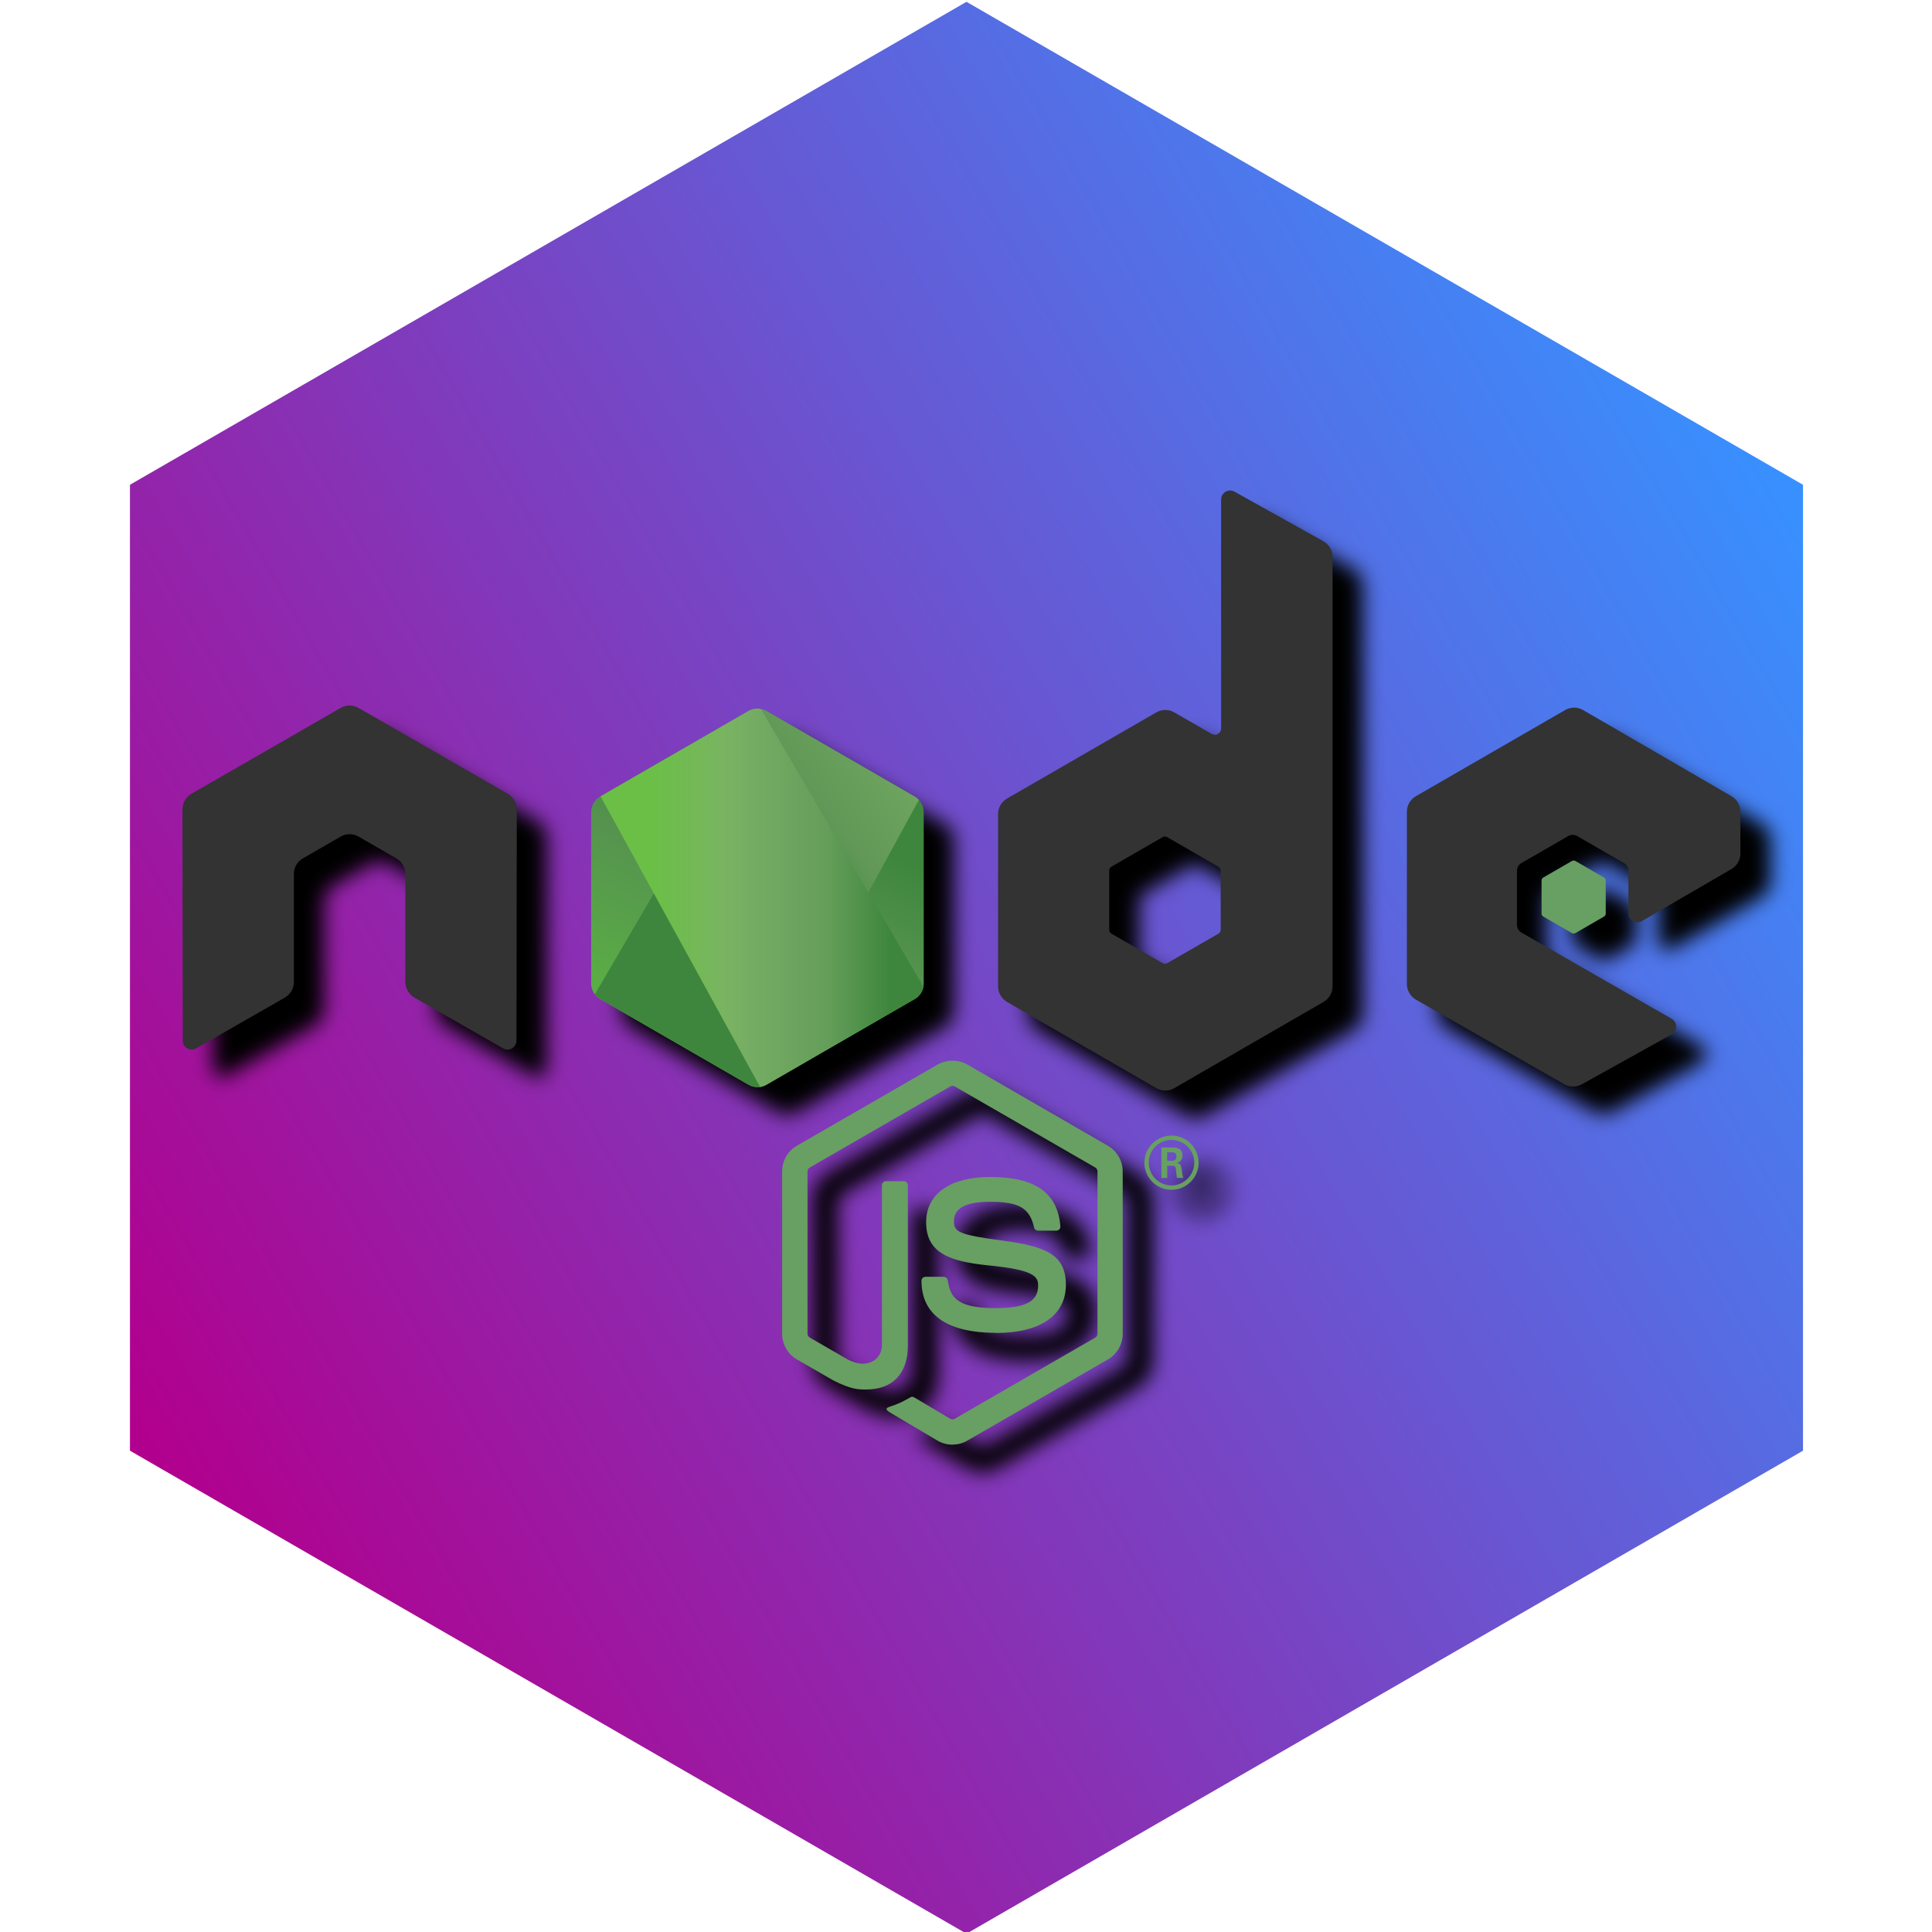
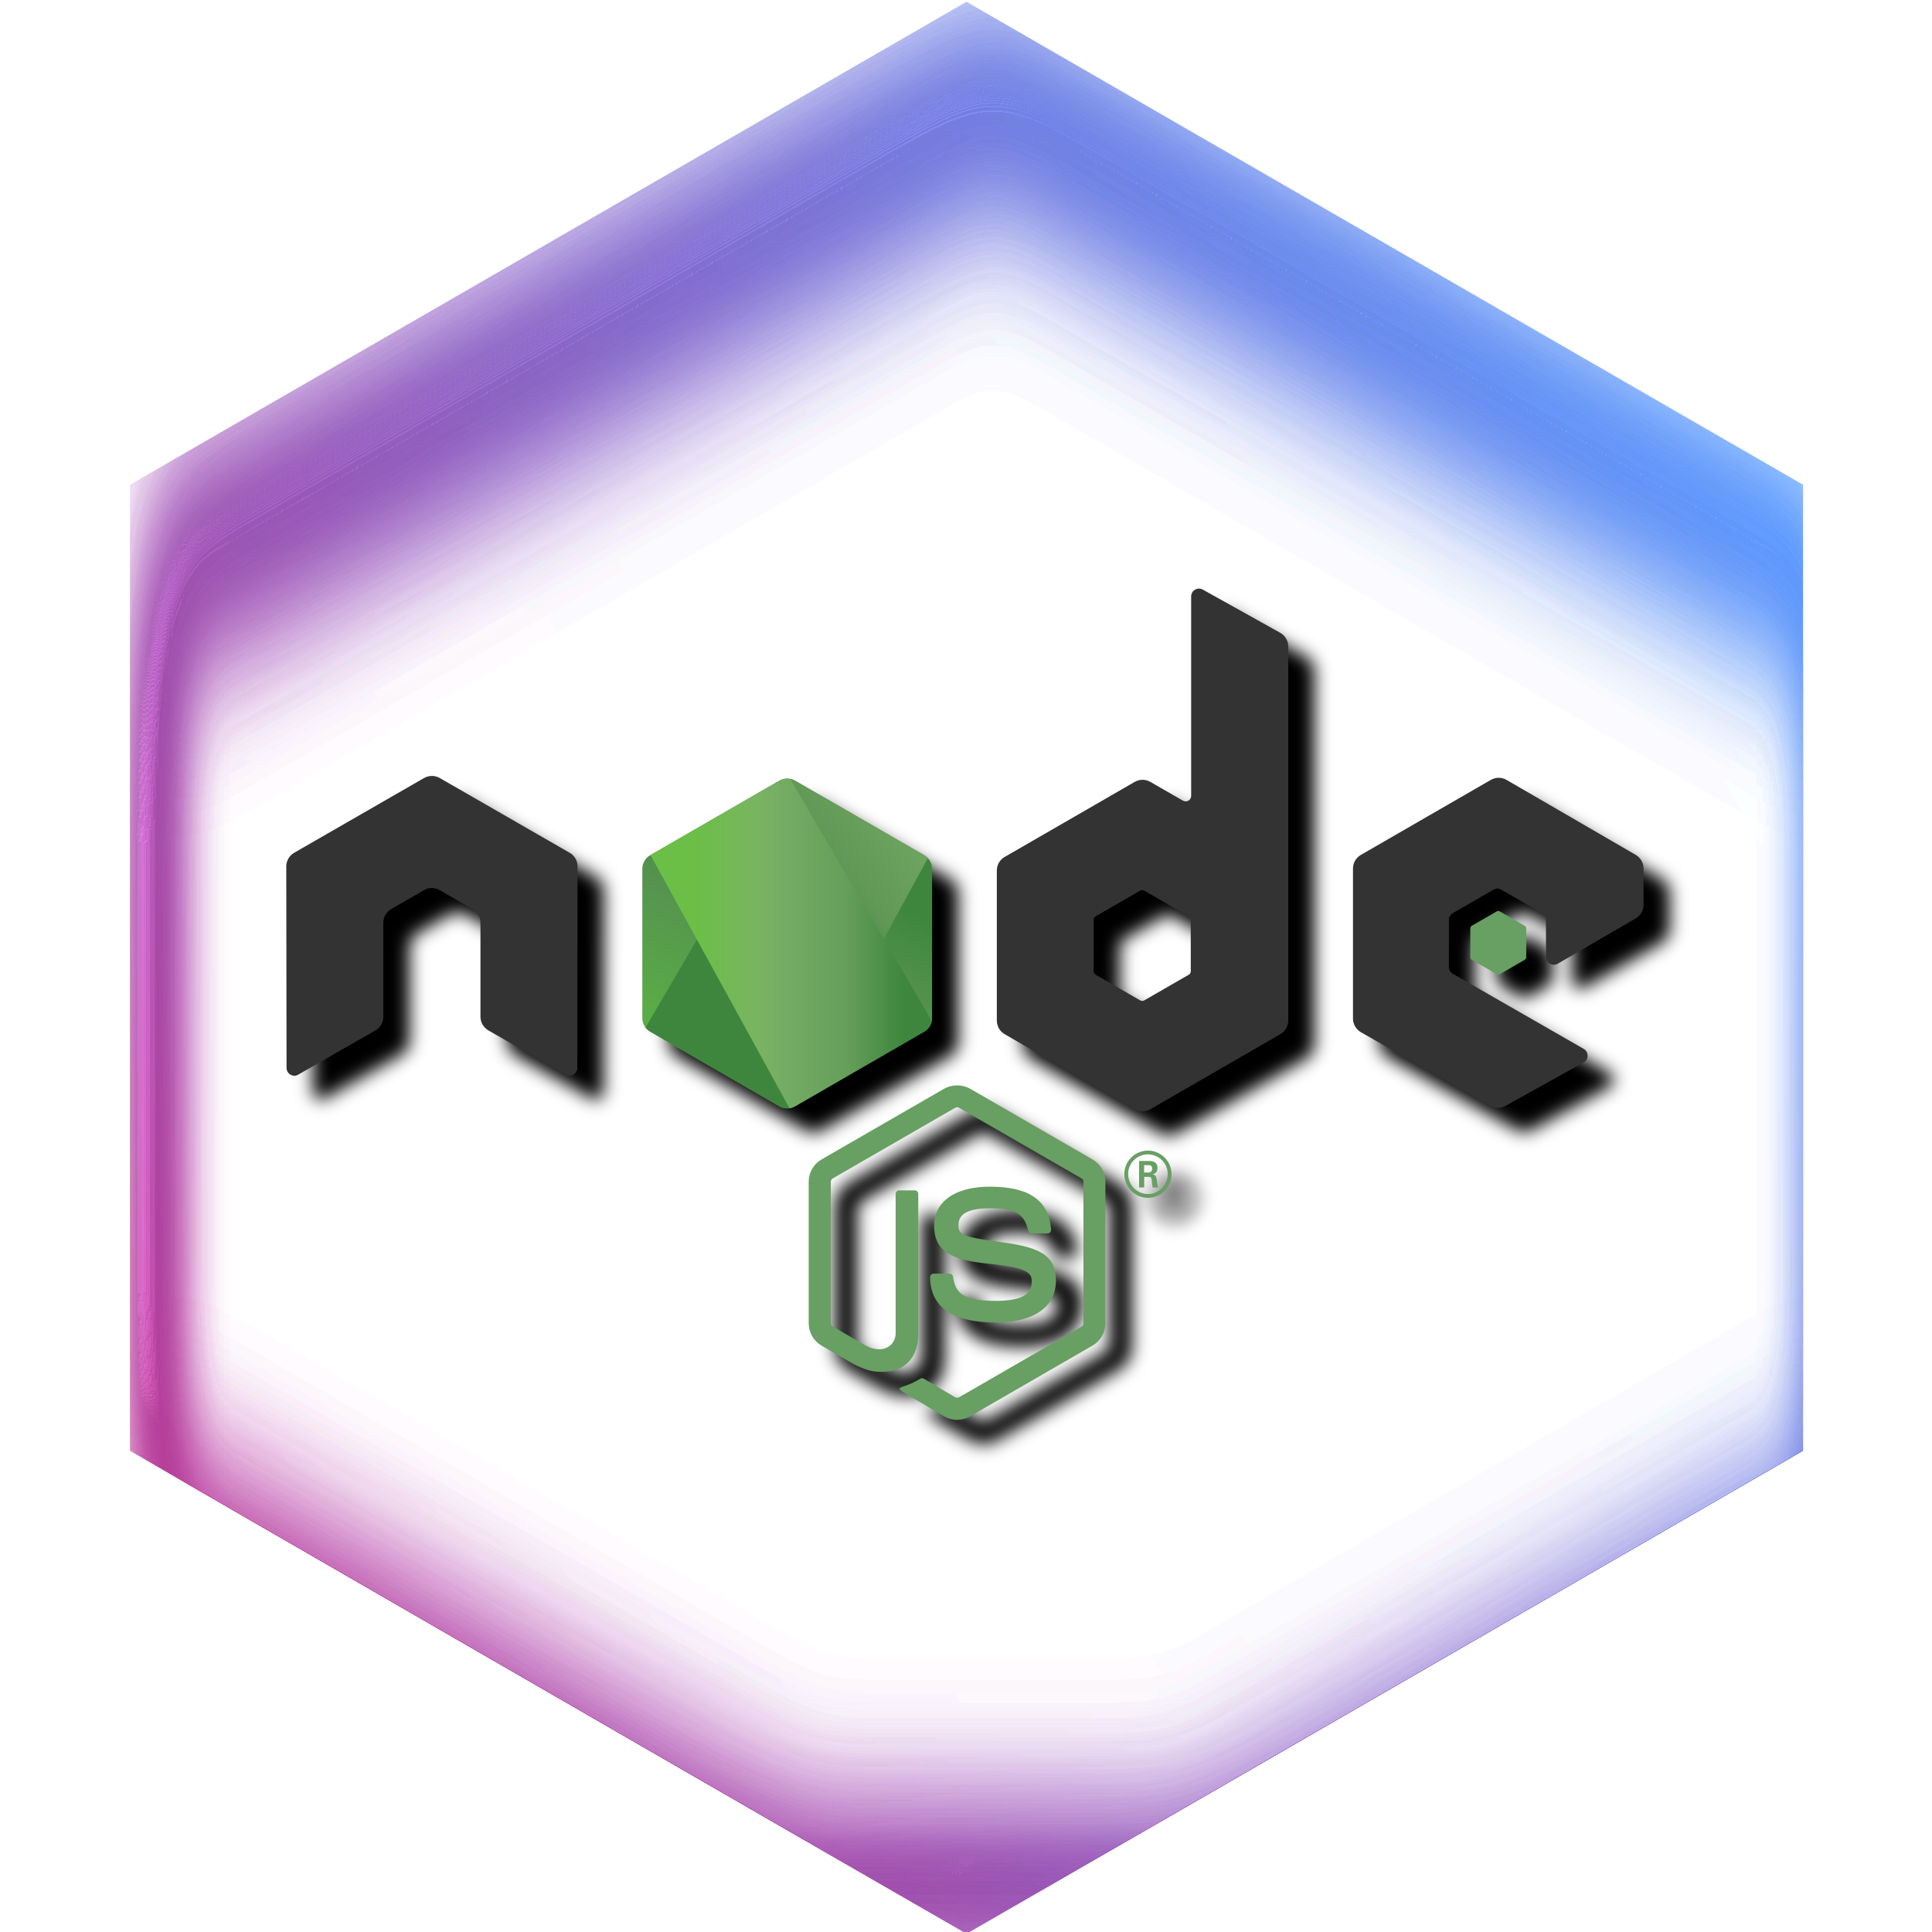
<svg xmlns="http://www.w3.org/2000/svg" xmlns:xlink="http://www.w3.org/1999/xlink" version="1.1" viewBox="0 0 12 12" id="svg299" xml:space="preserve">
  <defs id="defs303">
    <linearGradient id="linearGradient2758">
      <stop style="stop-color:#b1008e;stop-opacity:1;" offset="0" id="stop2754" />
      <stop style="stop-color:#3890ff;stop-opacity:1;" offset="1" id="stop2756" />
    </linearGradient>
    <linearGradient id="linearGradient2752">
      <stop style="stop-color:#ae008b;stop-opacity:1;" offset="0" id="stop2748" />
      <stop style="stop-color:#0090b4;stop-opacity:1;" offset="1" id="stop2750" />
    </linearGradient>
    <linearGradient xlink:href="#linearGradient2752" id="linearGradient1377" x1="47.92" y1="170.792" x2="137.911" y2="13.436" gradientUnits="userSpaceOnUse" />
    <linearGradient xlink:href="#linearGradient2758" id="linearGradient2760" x1="47.753" y1="171.364" x2="138.352" y2="13.573" gradientUnits="userSpaceOnUse" />
    <filter style="color-interpolation-filters:sRGB;" id="filter10556" x="0" y="0" width="1" height="1">
      <feColorMatrix values="1.244 0 0 0.066 -0.122 0 1.244 0 0.066 -0.122 0 0 1.244 0.066 -0.122 0 0 0 1 0" id="feColorMatrix10554" result="fbSourceGraphic" />
      <feColorMatrix result="fbSourceGraphicAlpha" in="fbSourceGraphic" values="0 0 0 -1 0 0 0 0 -1 0 0 0 0 -1 0 0 0 0 1 0" id="feColorMatrix10558" />
      <feColorMatrix id="feColorMatrix10560" values="1.244 0 0 0.066 -0.122 0 1.244 0 0.066 -0.122 0 0 1.244 0.066 -0.122 0 0 0 1 0" in="fbSourceGraphic" />
    </filter>
    <clipPath id="a">
      <path d="M239.03 226.605l-42.13 24.317c-1.578.91-2.546 2.59-2.546 4.406v48.668c0 1.817.968 3.496 2.546 4.406l42.133 24.336c1.575.907 3.517.907 5.09 0l42.126-24.336c1.57-.91 2.54-2.59 2.54-4.406v-48.668c0-1.816-.97-3.496-2.55-4.406l-42.12-24.317c-.79-.453-1.67-.68-2.55-.68-.88 0-1.76.227-2.55.68" id="path321" />
    </clipPath>
    <linearGradient id="b" x1="-.348" x2="1.251" gradientTransform="matrix(-38.06491,77.65213,-77.65213,-38.06491,258.7233,244.6294)" gradientUnits="userSpaceOnUse">
      <stop offset=".3" stop-color="#3E863D" id="stop324" />
      <stop offset=".5" stop-color="#55934F" id="stop326" />
      <stop offset=".8" stop-color="#5AAD45" id="stop328" />
    </linearGradient>
    <clipPath id="c">
      <path d="M195.398 307.086c.403.523.907.976 1.5 1.316l36.14 20.875 6.02 3.46c.9.52 1.926.74 2.934.665.336-.027.672-.09 1-.183l44.434-81.36c-.34-.37-.738-.68-1.184-.94l-27.586-15.93-14.582-8.39c-.414-.24-.863-.41-1.32-.53zm0 0" id="path331" />
    </clipPath>
    <linearGradient id="d" x1="-.456" x2=".582" gradientTransform="matrix(106.8057,-78.91673,78.91673,106.8057,235.1882,285.3948)" gradientUnits="userSpaceOnUse">
      <stop offset=".57" stop-color="#3E863D" id="stop334" />
      <stop offset=".72" stop-color="#619857" id="stop336" />
      <stop offset="1" stop-color="#76AC64" id="stop338" />
    </linearGradient>
    <clipPath id="e">
      <path d="M241.066 225.953c-.707.07-1.398.29-2.035.652l-42.01 24.247 45.3 82.51c.63-.09 1.25-.3 1.81-.624l42.13-24.336c1.3-.754 2.19-2.03 2.46-3.476l-46.18-78.89c-.34-.067-.68-.102-1.03-.102-.14 0-.28.007-.42.02" id="path341" />
    </clipPath>
    <linearGradient id="f" x1=".043" x2=".984" gradientTransform="matrix(97.417,0,0,97.417,192.862,279.652)" gradientUnits="userSpaceOnUse">
      <stop offset=".16" stop-color="#6BBF47" id="stop344" />
      <stop offset=".38" stop-color="#79B461" id="stop346" />
      <stop offset=".47" stop-color="#75AC64" id="stop348" />
      <stop offset=".7" stop-color="#659E5A" id="stop350" />
      <stop offset=".9" stop-color="#3E863D" id="stop352" />
    </linearGradient>
    <linearGradient xlink:href="#b" id="linearGradient435" gradientUnits="userSpaceOnUse" gradientTransform="matrix(-38.06491,77.65213,-77.65213,-38.06491,258.7233,244.6294)" x1="-.348" x2="1.251" />
    <linearGradient xlink:href="#d" id="linearGradient437" gradientUnits="userSpaceOnUse" gradientTransform="matrix(106.8057,-78.91673,78.91673,106.8057,235.1882,285.3948)" x1="-.456" x2=".582" />
    <linearGradient xlink:href="#f" id="linearGradient439" gradientUnits="userSpaceOnUse" gradientTransform="matrix(97.417,0,0,97.417,192.862,279.652)" x1=".043" x2=".984" />
    <filter style="color-interpolation-filters:sRGB" id="filter996" x="-0.015" y="-0.025" width="1.031" height="1.05">
      <feGaussianBlur stdDeviation="2.831" id="feGaussianBlur998" />
    </filter>
+     <filter height="1.344" width="1.298" y="-0.15" x="-0.13" style="color-interpolation-filters:sRGB;" id="filter6892">
+       <feOffset dx="7" dy="7" in="SourceAlpha" result="result3" id="feOffset6870" />
+       <feGaussianBlur stdDeviation="8" in="result3" result="result1" id="feGaussianBlur6872" />
+       <feComposite operator="in" in2="result1" in="SourceGraphic" result="result2" id="feComposite6874" />
+       <feComposite operator="out" result="fbSourceGraphic" in="result2" in2="result2" id="feComposite6876" />
+       <feColorMatrix result="fbSourceGraphicAlpha" in="fbSourceGraphic" values="0 0 0 -1 0 0 0 0 -1 0 0 0 0 1 0 0 0 0 4 0 " id="feColorMatrix6878" />
+       <feGaussianBlur result="result0" in="fbSourceGraphicAlpha" stdDeviation="2" id="feGaussianBlur6880" />
+       <feSpecularLighting specularExponent="20" specularConstant="1.2" surfaceScale="3" lighting-color="rgb(255,255,255)" result="result1" in="result0" id="feSpecularLighting6884">
+         <feDistantLight azimuth="235" elevation="45" id="feDistantLight6882" />
+       </feSpecularLighting>
+       <feComposite operator="in" result="result2" in="result1" in2="fbSourceGraphicAlpha" id="feComposite6886" />
+       <feComposite in="fbSourceGraphic" operator="arithmetic" k2="2" k3="2" in2="result2" result="result91" id="feComposite6888" />
+       <feBlend mode="multiply" in2="result91" id="feBlend6890" />
+     </filter>
  </defs>
  <text xml:space="preserve" style="opacity:0.488;fill:#000000" x="3.694" y="2.319" id="text550">
    <tspan id="tspan548" x="3.694" y="2.319" style="fill:#000000" />
  </text>
-   <g style="fill:url(#linearGradient1377);fill-opacity:1" id="g1189" transform="matrix(0.05624607,0.03247368,-0.03247368,0.05624607,3.80697,-2.184712)">
+   <g style="fill:url(#linearGradient1377);fill-opacity:1;filter:url(#filter6892)" id="g1189" transform="matrix(0.05624607,0.03247368,-0.03247368,0.05624607,3.80697,-2.184712)">
    <path d="m 0,92.375 46.188,-80 h 92.378 l 46.185,80 -46.185,80 H 46.188 Z" id="path1181" style="fill:url(#linearGradient2760);fill-opacity:1" />
  </g>
-   <g id="g411" transform="matrix(0.02187487,0,0,0.02187487,1.320621,3.218483)" style="mix-blend-mode:normal;fill:#000000;filter:url(#filter996)">
-     <path fill="#689f63" d="m 218.647,270.93 c -1.46,0 -2.91,-0.383 -4.19,-1.12 l -13.337,-7.896 c -1.992,-1.114 -1.02,-1.508 -0.363,-1.735 2.656,-0.93 3.195,-1.14 6.03,-2.75 0.298,-0.17 0.688,-0.11 0.993,0.07 l 10.246,6.08 c 0.37,0.2 0.895,0.2 1.238,0 l 39.95,-23.06 c 0.37,-0.21 0.61,-0.64 0.61,-1.08 v -46.1 c 0,-0.46 -0.24,-0.87 -0.618,-1.1 l -39.934,-23.04 c -0.37,-0.22 -0.86,-0.22 -1.23,0 l -39.926,23.04 c -0.387,0.22 -0.633,0.65 -0.633,1.09 v 46.1 c 0,0.44 0.24,0.86 0.62,1.07 l 10.94,6.32 c 5.94,2.97 9.57,-0.53 9.57,-4.05 v -45.5 c 0,-0.65 0.51,-1.15 1.16,-1.15 h 5.06 c 0.63,0 1.15,0.5 1.15,1.15 v 45.52 c 0,7.92 -4.32,12.47 -11.83,12.47 -2.31,0 -4.13,0 -9.21,-2.5 l -10.48,-6.04 c -2.59,-1.5 -4.19,-4.3 -4.19,-7.29 v -46.1 c 0,-3 1.6,-5.8 4.19,-7.28 l 39.99,-23.07 c 2.53,-1.43 5.89,-1.43 8.4,0 l 39.94,23.08 c 2.58,1.49 4.19,4.28 4.19,7.28 v 46.1 c 0,2.99 -1.61,5.78 -4.19,7.28 l -39.94,23.07 c -1.28,0.74 -2.73,1.12 -4.21,1.12" id="path357" style="fill:#000000" />
-     <path fill="#689f63" d="m 230.987,239.164 c -17.48,0 -21.145,-8.024 -21.145,-14.754 0,-0.64 0.516,-1.15 1.157,-1.15 h 5.16 c 0.57,0 1.05,0.415 1.14,0.978 0.78,5.258 3.1,7.91 13.67,7.91 8.42,0 12,-1.902 12,-6.367 0,-2.57 -1.02,-4.48 -14.1,-5.76 -10.94,-1.08 -17.7,-3.49 -17.7,-12.24 0,-8.06 6.8,-12.86 18.19,-12.86 12.79,0 19.13,4.44 19.93,13.98 0.03,0.33 -0.09,0.65 -0.31,0.89 -0.22,0.23 -0.53,0.37 -0.85,0.37 h -5.19 c -0.54,0 -1.01,-0.38 -1.12,-0.9 -1.25,-5.53 -4.27,-7.3 -12.48,-7.3 -9.19,0 -10.26,3.2 -10.26,5.6 0,2.91 1.26,3.76 13.66,5.4 12.28,1.63 18.11,3.93 18.11,12.56 0,8.7 -7.26,13.69 -19.92,13.69 m 48.66,-48.89 h 1.34 c 1.1,0 1.31,-0.77 1.31,-1.22 0,-1.18 -0.81,-1.18 -1.26,-1.18 h -1.38 z m -1.63,-3.78 h 2.97 c 1.02,0 3.02,0 3.02,2.28 0,1.59 -1.02,1.92 -1.63,2.12 1.19,0.08 1.27,0.86 1.43,1.96 0.08,0.69 0.21,1.88 0.45,2.28 h -1.83 c -0.05,-0.4 -0.33,-2.6 -0.33,-2.72 -0.12,-0.49 -0.29,-0.73 -0.9,-0.73 h -1.51 v 3.46 h -1.67 z m -3.57,4.3 c 0,3.58 2.89,6.48 6.44,6.48 3.58,0 6.47,-2.96 6.47,-6.48 0,-3.59 -2.93,-6.44 -6.48,-6.44 -3.5,0 -6.44,2.81 -6.44,6.43 m 14.16,0.03 c 0,4.24 -3.47,7.7 -7.7,7.7 -4.2,0 -7.7,-3.42 -7.7,-7.7 0,-4.36 3.58,-7.7 7.7,-7.7 4.15,0 7.69,3.35 7.69,7.7" id="path359" style="fill:#000000" />
-     <path fill="#333333" fill-rule="evenodd" d="m 94.936,90.55 c 0,-1.84 -0.97,-3.53 -2.558,-4.445 L 50.022,61.735 c -0.715,-0.42 -1.516,-0.64 -2.328,-0.67 h -0.438 c -0.812,0.03 -1.613,0.25 -2.34,0.67 L 2.562,86.105 C 0.984,87.025 0,88.715 0,90.555 l 0.093,65.64 c 0,0.91 0.47,1.76 1.27,2.21 0.78,0.48 1.76,0.48 2.54,0 l 25.18,-14.42 c 1.59,-0.946 2.56,-2.618 2.56,-4.44 V 108.88 c 0,-1.83 0.97,-3.52 2.555,-4.43 l 10.72,-6.174 c 0.796,-0.46 1.67,-0.688 2.56,-0.688 0.876,0 1.77,0.226 2.544,0.687 l 10.715,6.172 c 1.586,0.91 2.56,2.6 2.56,4.43 v 30.663 c 0,1.82 0.983,3.5 2.565,4.44 l 25.164,14.41 c 0.79,0.47 1.773,0.47 2.56,0 0.776,-0.45 1.268,-1.3 1.268,-2.21 z m 199.868,34.176 c 0,0.457 -0.243,0.88 -0.64,1.106 l -14.548,8.386 c -0.395,0.227 -0.883,0.227 -1.277,0 l -14.55,-8.386 c -0.4,-0.227 -0.64,-0.65 -0.64,-1.106 V 107.93 c 0,-0.458 0.24,-0.88 0.63,-1.11 l 14.54,-8.4 c 0.4,-0.23 0.89,-0.23 1.29,0 l 14.55,8.4 c 0.4,0.23 0.64,0.652 0.64,1.11 z m 3.93,-124.402 c -0.794,-0.442 -1.76,-0.43 -2.544,0.027 -0.78,0.46 -1.262,1.3 -1.262,2.21 v 65 c 0,0.64 -0.34,1.23 -0.894,1.55 -0.55,0.32 -1.235,0.32 -1.79,0 L 281.634,63 c -1.58,-0.914 -3.526,-0.914 -5.112,0 l -42.37,24.453 c -1.583,0.91 -2.56,2.6 -2.56,4.42 v 48.92 c 0,1.83 0.977,3.51 2.56,4.43 l 42.37,24.47 c 1.582,0.91 3.53,0.91 5.117,0 l 42.37,-24.48 c 1.58,-0.92 2.56,-2.6 2.56,-4.43 V 18.863 c 0,-1.856 -1.01,-3.563 -2.63,-4.47 z m 141.093,107.164 c 1.574,-0.914 2.543,-2.602 2.543,-4.422 V 91.21 c 0,-1.824 -0.97,-3.507 -2.547,-4.425 l -42.1,-24.44 c -1.59,-0.92 -3.54,-0.92 -5.13,0 l -42.36,24.45 c -1.59,0.92 -2.56,2.6 -2.56,4.43 v 48.9 c 0,1.84 0.99,3.54 2.58,4.45 l 42.09,23.99 c 1.55,0.89 3.45,0.9 5.02,0.03 l 25.46,-14.15 c 0.8,-0.45 1.31,-1.3 1.31,-2.22 0,-0.92 -0.49,-1.78 -1.29,-2.23 l -42.62,-24.46 c -0.8,-0.45 -1.29,-1.3 -1.29,-2.21 v -15.34 c 0,-0.916 0.48,-1.76 1.28,-2.216 l 13.26,-7.65 c 0.79,-0.46 1.76,-0.46 2.55,0 l 13.27,7.65 c 0.79,0.45 1.28,1.3 1.28,2.21 v 12.06 c 0,0.91 0.49,1.76 1.28,2.22 0.79,0.45 1.77,0.45 2.56,-0.01 z m 0,0" id="path361" style="fill:#000000" />
-     <path fill="#689f63" fill-rule="evenodd" d="m 394.538,105.2 c 0.3,-0.177 0.676,-0.177 0.98,0 l 8.13,4.69 c 0.304,0.176 0.49,0.5 0.49,0.85 v 9.39 c 0,0.35 -0.186,0.674 -0.49,0.85 l -8.13,4.69 c -0.304,0.177 -0.68,0.177 -0.98,0 l -8.125,-4.69 c -0.31,-0.176 -0.5,-0.5 -0.5,-0.85 v -9.39 c 0,-0.35 0.18,-0.674 0.49,-0.85 z m 0,0" id="path363" style="fill:#000000" />
-     <g clip-path="url(#a)" transform="translate(-78.306,-164.016)" id="g367" style="fill:#000000">
-       <path fill="url(#b)" d="m 331.363,246.793 -118.715,-58.19 -60.87,124.174 118.712,58.193 z m 0,0" id="path365" style="fill:#000000" />
+   <g id="g40566" transform="matrix(0.8711894,0,0,0.8711894,0.7908429,1.001811)">
+     <g id="g411" transform="matrix(0.02187487,0,0,0.02187487,1.320621,3.218483)" style="mix-blend-mode:normal;fill:#000000;filter:url(#filter996)">
+       <path fill="#689f63" d="m 218.647,270.93 c -1.46,0 -2.91,-0.383 -4.19,-1.12 l -13.337,-7.896 c -1.992,-1.114 -1.02,-1.508 -0.363,-1.735 2.656,-0.93 3.195,-1.14 6.03,-2.75 0.298,-0.17 0.688,-0.11 0.993,0.07 l 10.246,6.08 c 0.37,0.2 0.895,0.2 1.238,0 l 39.95,-23.06 c 0.37,-0.21 0.61,-0.64 0.61,-1.08 v -46.1 c 0,-0.46 -0.24,-0.87 -0.618,-1.1 l -39.934,-23.04 c -0.37,-0.22 -0.86,-0.22 -1.23,0 l -39.926,23.04 c -0.387,0.22 -0.633,0.65 -0.633,1.09 v 46.1 c 0,0.44 0.24,0.86 0.62,1.07 l 10.94,6.32 c 5.94,2.97 9.57,-0.53 9.57,-4.05 v -45.5 c 0,-0.65 0.51,-1.15 1.16,-1.15 h 5.06 c 0.63,0 1.15,0.5 1.15,1.15 v 45.52 c 0,7.92 -4.32,12.47 -11.83,12.47 -2.31,0 -4.13,0 -9.21,-2.5 l -10.48,-6.04 c -2.59,-1.5 -4.19,-4.3 -4.19,-7.29 v -46.1 c 0,-3 1.6,-5.8 4.19,-7.28 l 39.99,-23.07 c 2.53,-1.43 5.89,-1.43 8.4,0 l 39.94,23.08 c 2.58,1.49 4.19,4.28 4.19,7.28 v 46.1 c 0,2.99 -1.61,5.78 -4.19,7.28 l -39.94,23.07 c -1.28,0.74 -2.73,1.12 -4.21,1.12" id="path357" style="fill:#000000" />
+       <path fill="#689f63" d="m 230.987,239.164 c -17.48,0 -21.145,-8.024 -21.145,-14.754 0,-0.64 0.516,-1.15 1.157,-1.15 h 5.16 c 0.57,0 1.05,0.415 1.14,0.978 0.78,5.258 3.1,7.91 13.67,7.91 8.42,0 12,-1.902 12,-6.367 0,-2.57 -1.02,-4.48 -14.1,-5.76 -10.94,-1.08 -17.7,-3.49 -17.7,-12.24 0,-8.06 6.8,-12.86 18.19,-12.86 12.79,0 19.13,4.44 19.93,13.98 0.03,0.33 -0.09,0.65 -0.31,0.89 -0.22,0.23 -0.53,0.37 -0.85,0.37 h -5.19 c -0.54,0 -1.01,-0.38 -1.12,-0.9 -1.25,-5.53 -4.27,-7.3 -12.48,-7.3 -9.19,0 -10.26,3.2 -10.26,5.6 0,2.91 1.26,3.76 13.66,5.4 12.28,1.63 18.11,3.93 18.11,12.56 0,8.7 -7.26,13.69 -19.92,13.69 m 48.66,-48.89 h 1.34 c 1.1,0 1.31,-0.77 1.31,-1.22 0,-1.18 -0.81,-1.18 -1.26,-1.18 h -1.38 z m -1.63,-3.78 h 2.97 c 1.02,0 3.02,0 3.02,2.28 0,1.59 -1.02,1.92 -1.63,2.12 1.19,0.08 1.27,0.86 1.43,1.96 0.08,0.69 0.21,1.88 0.45,2.28 h -1.83 c -0.05,-0.4 -0.33,-2.6 -0.33,-2.72 -0.12,-0.49 -0.29,-0.73 -0.9,-0.73 h -1.51 v 3.46 h -1.67 z m -3.57,4.3 c 0,3.58 2.89,6.48 6.44,6.48 3.58,0 6.47,-2.96 6.47,-6.48 0,-3.59 -2.93,-6.44 -6.48,-6.44 -3.5,0 -6.44,2.81 -6.44,6.43 m 14.16,0.03 c 0,4.24 -3.47,7.7 -7.7,7.7 -4.2,0 -7.7,-3.42 -7.7,-7.7 0,-4.36 3.58,-7.7 7.7,-7.7 4.15,0 7.69,3.35 7.69,7.7" id="path359" style="fill:#000000" />
+       <path fill="#333333" fill-rule="evenodd" d="m 94.936,90.55 c 0,-1.84 -0.97,-3.53 -2.558,-4.445 L 50.022,61.735 c -0.715,-0.42 -1.516,-0.64 -2.328,-0.67 h -0.438 c -0.812,0.03 -1.613,0.25 -2.34,0.67 L 2.562,86.105 C 0.984,87.025 0,88.715 0,90.555 l 0.093,65.64 c 0,0.91 0.47,1.76 1.27,2.21 0.78,0.48 1.76,0.48 2.54,0 l 25.18,-14.42 c 1.59,-0.946 2.56,-2.618 2.56,-4.44 V 108.88 c 0,-1.83 0.97,-3.52 2.555,-4.43 l 10.72,-6.174 c 0.796,-0.46 1.67,-0.688 2.56,-0.688 0.876,0 1.77,0.226 2.544,0.687 l 10.715,6.172 c 1.586,0.91 2.56,2.6 2.56,4.43 v 30.663 c 0,1.82 0.983,3.5 2.565,4.44 l 25.164,14.41 c 0.79,0.47 1.773,0.47 2.56,0 0.776,-0.45 1.268,-1.3 1.268,-2.21 z m 199.868,34.176 c 0,0.457 -0.243,0.88 -0.64,1.106 l -14.548,8.386 c -0.395,0.227 -0.883,0.227 -1.277,0 l -14.55,-8.386 c -0.4,-0.227 -0.64,-0.65 -0.64,-1.106 V 107.93 c 0,-0.458 0.24,-0.88 0.63,-1.11 l 14.54,-8.4 c 0.4,-0.23 0.89,-0.23 1.29,0 l 14.55,8.4 c 0.4,0.23 0.64,0.652 0.64,1.11 z m 3.93,-124.402 c -0.794,-0.442 -1.76,-0.43 -2.544,0.027 -0.78,0.46 -1.262,1.3 -1.262,2.21 v 65 c 0,0.64 -0.34,1.23 -0.894,1.55 -0.55,0.32 -1.235,0.32 -1.79,0 L 281.634,63 c -1.58,-0.914 -3.526,-0.914 -5.112,0 l -42.37,24.453 c -1.583,0.91 -2.56,2.6 -2.56,4.42 v 48.92 c 0,1.83 0.977,3.51 2.56,4.43 l 42.37,24.47 c 1.582,0.91 3.53,0.91 5.117,0 l 42.37,-24.48 c 1.58,-0.92 2.56,-2.6 2.56,-4.43 V 18.863 c 0,-1.856 -1.01,-3.563 -2.63,-4.47 z m 141.093,107.164 c 1.574,-0.914 2.543,-2.602 2.543,-4.422 V 91.21 c 0,-1.824 -0.97,-3.507 -2.547,-4.425 l -42.1,-24.44 c -1.59,-0.92 -3.54,-0.92 -5.13,0 l -42.36,24.45 c -1.59,0.92 -2.56,2.6 -2.56,4.43 v 48.9 c 0,1.84 0.99,3.54 2.58,4.45 l 42.09,23.99 c 1.55,0.89 3.45,0.9 5.02,0.03 l 25.46,-14.15 c 0.8,-0.45 1.31,-1.3 1.31,-2.22 0,-0.92 -0.49,-1.78 -1.29,-2.23 l -42.62,-24.46 c -0.8,-0.45 -1.29,-1.3 -1.29,-2.21 v -15.34 c 0,-0.916 0.48,-1.76 1.28,-2.216 l 13.26,-7.65 c 0.79,-0.46 1.76,-0.46 2.55,0 l 13.27,7.65 c 0.79,0.45 1.28,1.3 1.28,2.21 v 12.06 c 0,0.91 0.49,1.76 1.28,2.22 0.79,0.45 1.77,0.45 2.56,-0.01 z m 0,0" id="path361" style="fill:#000000" />
+       <path fill="#689f63" fill-rule="evenodd" d="m 394.538,105.2 c 0.3,-0.177 0.676,-0.177 0.98,0 l 8.13,4.69 c 0.304,0.176 0.49,0.5 0.49,0.85 v 9.39 c 0,0.35 -0.186,0.674 -0.49,0.85 l -8.13,4.69 c -0.304,0.177 -0.68,0.177 -0.98,0 l -8.125,-4.69 c -0.31,-0.176 -0.5,-0.5 -0.5,-0.85 v -9.39 c 0,-0.35 0.18,-0.674 0.49,-0.85 z m 0,0" id="path363" style="fill:#000000" />
+       <g clip-path="url(#a)" transform="translate(-78.306,-164.016)" id="g367" style="fill:#000000">
+         <path fill="url(#b)" d="m 331.363,246.793 -118.715,-58.19 -60.87,124.174 118.712,58.193 z m 0,0" id="path365" style="fill:#000000" />
+       </g>
+       <g clip-path="url(#c)" transform="translate(-78.306,-164.016)" id="g371" style="fill:#000000">
+         <path fill="url(#d)" d="m 144.07,264.004 83.825,113.453 110.86,-81.906 -83.83,-113.45 z m 0,0" id="path369" style="fill:#000000" />
+       </g>
+       <g clip-path="url(#e)" transform="translate(-78.306,-164.016)" id="g375" style="fill:#000000">
+         <path fill="url(#f)" d="m 197.02,225.934 v 107.43 h 91.683 v -107.43 z m 0,0" id="path373" style="fill:#000000" />
+       </g>
    </g>
-     <g clip-path="url(#c)" transform="translate(-78.306,-164.016)" id="g371" style="fill:#000000">
-       <path fill="url(#d)" d="m 144.07,264.004 83.825,113.453 110.86,-81.906 -83.83,-113.45 z m 0,0" id="path369" style="fill:#000000" />
-     </g>
-     <g clip-path="url(#e)" transform="translate(-78.306,-164.016)" id="g375" style="fill:#000000">
-       <path fill="url(#f)" d="m 197.02,225.934 v 107.43 h 91.683 v -107.43 z m 0,0" id="path373" style="fill:#000000" />
-     </g>
-   </g>
-   <g id="g433" transform="matrix(0.02187487,0,0,0.02187487,1.133121,3.046608)">
-     <path fill="#689f63" d="m 218.647,270.93 c -1.46,0 -2.91,-0.383 -4.19,-1.12 l -13.337,-7.896 c -1.992,-1.114 -1.02,-1.508 -0.363,-1.735 2.656,-0.93 3.195,-1.14 6.03,-2.75 0.298,-0.17 0.688,-0.11 0.993,0.07 l 10.246,6.08 c 0.37,0.2 0.895,0.2 1.238,0 l 39.95,-23.06 c 0.37,-0.21 0.61,-0.64 0.61,-1.08 v -46.1 c 0,-0.46 -0.24,-0.87 -0.618,-1.1 l -39.934,-23.04 c -0.37,-0.22 -0.86,-0.22 -1.23,0 l -39.926,23.04 c -0.387,0.22 -0.633,0.65 -0.633,1.09 v 46.1 c 0,0.44 0.24,0.86 0.62,1.07 l 10.94,6.32 c 5.94,2.97 9.57,-0.53 9.57,-4.05 v -45.5 c 0,-0.65 0.51,-1.15 1.16,-1.15 h 5.06 c 0.63,0 1.15,0.5 1.15,1.15 v 45.52 c 0,7.92 -4.32,12.47 -11.83,12.47 -2.31,0 -4.13,0 -9.21,-2.5 l -10.48,-6.04 c -2.59,-1.5 -4.19,-4.3 -4.19,-7.29 v -46.1 c 0,-3 1.6,-5.8 4.19,-7.28 l 39.99,-23.07 c 2.53,-1.43 5.89,-1.43 8.4,0 l 39.94,23.08 c 2.58,1.49 4.19,4.28 4.19,7.28 v 46.1 c 0,2.99 -1.61,5.78 -4.19,7.28 l -39.94,23.07 c -1.28,0.74 -2.73,1.12 -4.21,1.12" id="path413" />
-     <path fill="#689f63" d="m 230.987,239.164 c -17.48,0 -21.145,-8.024 -21.145,-14.754 0,-0.64 0.516,-1.15 1.157,-1.15 h 5.16 c 0.57,0 1.05,0.415 1.14,0.978 0.78,5.258 3.1,7.91 13.67,7.91 8.42,0 12,-1.902 12,-6.367 0,-2.57 -1.02,-4.48 -14.1,-5.76 -10.94,-1.08 -17.7,-3.49 -17.7,-12.24 0,-8.06 6.8,-12.86 18.19,-12.86 12.79,0 19.13,4.44 19.93,13.98 0.03,0.33 -0.09,0.65 -0.31,0.89 -0.22,0.23 -0.53,0.37 -0.85,0.37 h -5.19 c -0.54,0 -1.01,-0.38 -1.12,-0.9 -1.25,-5.53 -4.27,-7.3 -12.48,-7.3 -9.19,0 -10.26,3.2 -10.26,5.6 0,2.91 1.26,3.76 13.66,5.4 12.28,1.63 18.11,3.93 18.11,12.56 0,8.7 -7.26,13.69 -19.92,13.69 m 48.66,-48.89 h 1.34 c 1.1,0 1.31,-0.77 1.31,-1.22 0,-1.18 -0.81,-1.18 -1.26,-1.18 h -1.38 z m -1.63,-3.78 h 2.97 c 1.02,0 3.02,0 3.02,2.28 0,1.59 -1.02,1.92 -1.63,2.12 1.19,0.08 1.27,0.86 1.43,1.96 0.08,0.69 0.21,1.88 0.45,2.28 h -1.83 c -0.05,-0.4 -0.33,-2.6 -0.33,-2.72 -0.12,-0.49 -0.29,-0.73 -0.9,-0.73 h -1.51 v 3.46 h -1.67 z m -3.57,4.3 c 0,3.58 2.89,6.48 6.44,6.48 3.58,0 6.47,-2.96 6.47,-6.48 0,-3.59 -2.93,-6.44 -6.48,-6.44 -3.5,0 -6.44,2.81 -6.44,6.43 m 14.16,0.03 c 0,4.24 -3.47,7.7 -7.7,7.7 -4.2,0 -7.7,-3.42 -7.7,-7.7 0,-4.36 3.58,-7.7 7.7,-7.7 4.15,0 7.69,3.35 7.69,7.7" id="path415" />
-     <path fill="#333333" fill-rule="evenodd" d="m 94.936,90.55 c 0,-1.84 -0.97,-3.53 -2.558,-4.445 L 50.022,61.735 c -0.715,-0.42 -1.516,-0.64 -2.328,-0.67 h -0.438 c -0.812,0.03 -1.613,0.25 -2.34,0.67 L 2.562,86.105 C 0.984,87.025 0,88.715 0,90.555 l 0.093,65.64 c 0,0.91 0.47,1.76 1.27,2.21 0.78,0.48 1.76,0.48 2.54,0 l 25.18,-14.42 c 1.59,-0.946 2.56,-2.618 2.56,-4.44 V 108.88 c 0,-1.83 0.97,-3.52 2.555,-4.43 l 10.72,-6.174 c 0.796,-0.46 1.67,-0.688 2.56,-0.688 0.876,0 1.77,0.226 2.544,0.687 l 10.715,6.172 c 1.586,0.91 2.56,2.6 2.56,4.43 v 30.663 c 0,1.82 0.983,3.5 2.565,4.44 l 25.164,14.41 c 0.79,0.47 1.773,0.47 2.56,0 0.776,-0.45 1.268,-1.3 1.268,-2.21 z m 199.868,34.176 c 0,0.457 -0.243,0.88 -0.64,1.106 l -14.548,8.386 c -0.395,0.227 -0.883,0.227 -1.277,0 l -14.55,-8.386 c -0.4,-0.227 -0.64,-0.65 -0.64,-1.106 V 107.93 c 0,-0.458 0.24,-0.88 0.63,-1.11 l 14.54,-8.4 c 0.4,-0.23 0.89,-0.23 1.29,0 l 14.55,8.4 c 0.4,0.23 0.64,0.652 0.64,1.11 z m 3.93,-124.402 c -0.794,-0.442 -1.76,-0.43 -2.544,0.027 -0.78,0.46 -1.262,1.3 -1.262,2.21 v 65 c 0,0.64 -0.34,1.23 -0.894,1.55 -0.55,0.32 -1.235,0.32 -1.79,0 L 281.634,63 c -1.58,-0.914 -3.526,-0.914 -5.112,0 l -42.37,24.453 c -1.583,0.91 -2.56,2.6 -2.56,4.42 v 48.92 c 0,1.83 0.977,3.51 2.56,4.43 l 42.37,24.47 c 1.582,0.91 3.53,0.91 5.117,0 l 42.37,-24.48 c 1.58,-0.92 2.56,-2.6 2.56,-4.43 V 18.863 c 0,-1.856 -1.01,-3.563 -2.63,-4.47 z m 141.093,107.164 c 1.574,-0.914 2.543,-2.602 2.543,-4.422 V 91.21 c 0,-1.824 -0.97,-3.507 -2.547,-4.425 l -42.1,-24.44 c -1.59,-0.92 -3.54,-0.92 -5.13,0 l -42.36,24.45 c -1.59,0.92 -2.56,2.6 -2.56,4.43 v 48.9 c 0,1.84 0.99,3.54 2.58,4.45 l 42.09,23.99 c 1.55,0.89 3.45,0.9 5.02,0.03 l 25.46,-14.15 c 0.8,-0.45 1.31,-1.3 1.31,-2.22 0,-0.92 -0.49,-1.78 -1.29,-2.23 l -42.62,-24.46 c -0.8,-0.45 -1.29,-1.3 -1.29,-2.21 v -15.34 c 0,-0.916 0.48,-1.76 1.28,-2.216 l 13.26,-7.65 c 0.79,-0.46 1.76,-0.46 2.55,0 l 13.27,7.65 c 0.79,0.45 1.28,1.3 1.28,2.21 v 12.06 c 0,0.91 0.49,1.76 1.28,2.22 0.79,0.45 1.77,0.45 2.56,-0.01 z m 0,0" id="path417" />
-     <path fill="#689f63" fill-rule="evenodd" d="m 394.538,105.2 c 0.3,-0.177 0.676,-0.177 0.98,0 l 8.13,4.69 c 0.304,0.176 0.49,0.5 0.49,0.85 v 9.39 c 0,0.35 -0.186,0.674 -0.49,0.85 l -8.13,4.69 c -0.304,0.177 -0.68,0.177 -0.98,0 l -8.125,-4.69 c -0.31,-0.176 -0.5,-0.5 -0.5,-0.85 v -9.39 c 0,-0.35 0.18,-0.674 0.49,-0.85 z m 0,0" id="path419" />
-     <g clip-path="url(#a)" transform="translate(-78.306,-164.016)" id="g423">
-       <path fill="url(#b)" d="m 331.363,246.793 -118.715,-58.19 -60.87,124.174 118.712,58.193 z m 0,0" id="path421" style="fill:url(#linearGradient435)" />
-     </g>
-     <g clip-path="url(#c)" transform="translate(-78.306,-164.016)" id="g427">
-       <path fill="url(#d)" d="m 144.07,264.004 83.825,113.453 110.86,-81.906 -83.83,-113.45 z m 0,0" id="path425" style="fill:url(#linearGradient437)" />
-     </g>
-     <g clip-path="url(#e)" transform="translate(-78.306,-164.016)" id="g431">
-       <path fill="url(#f)" d="m 197.02,225.934 v 107.43 h 91.683 v -107.43 z m 0,0" id="path429" style="fill:url(#linearGradient439)" />
+     <g id="g433" transform="matrix(0.02187487,0,0,0.02187487,1.133121,3.046608)">
+       <path fill="#689f63" d="m 218.647,270.93 c -1.46,0 -2.91,-0.383 -4.19,-1.12 l -13.337,-7.896 c -1.992,-1.114 -1.02,-1.508 -0.363,-1.735 2.656,-0.93 3.195,-1.14 6.03,-2.75 0.298,-0.17 0.688,-0.11 0.993,0.07 l 10.246,6.08 c 0.37,0.2 0.895,0.2 1.238,0 l 39.95,-23.06 c 0.37,-0.21 0.61,-0.64 0.61,-1.08 v -46.1 c 0,-0.46 -0.24,-0.87 -0.618,-1.1 l -39.934,-23.04 c -0.37,-0.22 -0.86,-0.22 -1.23,0 l -39.926,23.04 c -0.387,0.22 -0.633,0.65 -0.633,1.09 v 46.1 c 0,0.44 0.24,0.86 0.62,1.07 l 10.94,6.32 c 5.94,2.97 9.57,-0.53 9.57,-4.05 v -45.5 c 0,-0.65 0.51,-1.15 1.16,-1.15 h 5.06 c 0.63,0 1.15,0.5 1.15,1.15 v 45.52 c 0,7.92 -4.32,12.47 -11.83,12.47 -2.31,0 -4.13,0 -9.21,-2.5 l -10.48,-6.04 c -2.59,-1.5 -4.19,-4.3 -4.19,-7.29 v -46.1 c 0,-3 1.6,-5.8 4.19,-7.28 l 39.99,-23.07 c 2.53,-1.43 5.89,-1.43 8.4,0 l 39.94,23.08 c 2.58,1.49 4.19,4.28 4.19,7.28 v 46.1 c 0,2.99 -1.61,5.78 -4.19,7.28 l -39.94,23.07 c -1.28,0.74 -2.73,1.12 -4.21,1.12" id="path413" />
+       <path fill="#689f63" d="m 230.987,239.164 c -17.48,0 -21.145,-8.024 -21.145,-14.754 0,-0.64 0.516,-1.15 1.157,-1.15 h 5.16 c 0.57,0 1.05,0.415 1.14,0.978 0.78,5.258 3.1,7.91 13.67,7.91 8.42,0 12,-1.902 12,-6.367 0,-2.57 -1.02,-4.48 -14.1,-5.76 -10.94,-1.08 -17.7,-3.49 -17.7,-12.24 0,-8.06 6.8,-12.86 18.19,-12.86 12.79,0 19.13,4.44 19.93,13.98 0.03,0.33 -0.09,0.65 -0.31,0.89 -0.22,0.23 -0.53,0.37 -0.85,0.37 h -5.19 c -0.54,0 -1.01,-0.38 -1.12,-0.9 -1.25,-5.53 -4.27,-7.3 -12.48,-7.3 -9.19,0 -10.26,3.2 -10.26,5.6 0,2.91 1.26,3.76 13.66,5.4 12.28,1.63 18.11,3.93 18.11,12.56 0,8.7 -7.26,13.69 -19.92,13.69 m 48.66,-48.89 h 1.34 c 1.1,0 1.31,-0.77 1.31,-1.22 0,-1.18 -0.81,-1.18 -1.26,-1.18 h -1.38 z m -1.63,-3.78 h 2.97 c 1.02,0 3.02,0 3.02,2.28 0,1.59 -1.02,1.92 -1.63,2.12 1.19,0.08 1.27,0.86 1.43,1.96 0.08,0.69 0.21,1.88 0.45,2.28 h -1.83 c -0.05,-0.4 -0.33,-2.6 -0.33,-2.72 -0.12,-0.49 -0.29,-0.73 -0.9,-0.73 h -1.51 v 3.46 h -1.67 z m -3.57,4.3 c 0,3.58 2.89,6.48 6.44,6.48 3.58,0 6.47,-2.96 6.47,-6.48 0,-3.59 -2.93,-6.44 -6.48,-6.44 -3.5,0 -6.44,2.81 -6.44,6.43 m 14.16,0.03 c 0,4.24 -3.47,7.7 -7.7,7.7 -4.2,0 -7.7,-3.42 -7.7,-7.7 0,-4.36 3.58,-7.7 7.7,-7.7 4.15,0 7.69,3.35 7.69,7.7" id="path415" />
+       <path fill="#333333" fill-rule="evenodd" d="m 94.936,90.55 c 0,-1.84 -0.97,-3.53 -2.558,-4.445 L 50.022,61.735 c -0.715,-0.42 -1.516,-0.64 -2.328,-0.67 h -0.438 c -0.812,0.03 -1.613,0.25 -2.34,0.67 L 2.562,86.105 C 0.984,87.025 0,88.715 0,90.555 l 0.093,65.64 c 0,0.91 0.47,1.76 1.27,2.21 0.78,0.48 1.76,0.48 2.54,0 l 25.18,-14.42 c 1.59,-0.946 2.56,-2.618 2.56,-4.44 V 108.88 c 0,-1.83 0.97,-3.52 2.555,-4.43 l 10.72,-6.174 c 0.796,-0.46 1.67,-0.688 2.56,-0.688 0.876,0 1.77,0.226 2.544,0.687 l 10.715,6.172 c 1.586,0.91 2.56,2.6 2.56,4.43 v 30.663 c 0,1.82 0.983,3.5 2.565,4.44 l 25.164,14.41 c 0.79,0.47 1.773,0.47 2.56,0 0.776,-0.45 1.268,-1.3 1.268,-2.21 z m 199.868,34.176 c 0,0.457 -0.243,0.88 -0.64,1.106 l -14.548,8.386 c -0.395,0.227 -0.883,0.227 -1.277,0 l -14.55,-8.386 c -0.4,-0.227 -0.64,-0.65 -0.64,-1.106 V 107.93 c 0,-0.458 0.24,-0.88 0.63,-1.11 l 14.54,-8.4 c 0.4,-0.23 0.89,-0.23 1.29,0 l 14.55,8.4 c 0.4,0.23 0.64,0.652 0.64,1.11 z m 3.93,-124.402 c -0.794,-0.442 -1.76,-0.43 -2.544,0.027 -0.78,0.46 -1.262,1.3 -1.262,2.21 v 65 c 0,0.64 -0.34,1.23 -0.894,1.55 -0.55,0.32 -1.235,0.32 -1.79,0 L 281.634,63 c -1.58,-0.914 -3.526,-0.914 -5.112,0 l -42.37,24.453 c -1.583,0.91 -2.56,2.6 -2.56,4.42 v 48.92 c 0,1.83 0.977,3.51 2.56,4.43 l 42.37,24.47 c 1.582,0.91 3.53,0.91 5.117,0 l 42.37,-24.48 c 1.58,-0.92 2.56,-2.6 2.56,-4.43 V 18.863 c 0,-1.856 -1.01,-3.563 -2.63,-4.47 z m 141.093,107.164 c 1.574,-0.914 2.543,-2.602 2.543,-4.422 V 91.21 c 0,-1.824 -0.97,-3.507 -2.547,-4.425 l -42.1,-24.44 c -1.59,-0.92 -3.54,-0.92 -5.13,0 l -42.36,24.45 c -1.59,0.92 -2.56,2.6 -2.56,4.43 v 48.9 c 0,1.84 0.99,3.54 2.58,4.45 l 42.09,23.99 c 1.55,0.89 3.45,0.9 5.02,0.03 l 25.46,-14.15 c 0.8,-0.45 1.31,-1.3 1.31,-2.22 0,-0.92 -0.49,-1.78 -1.29,-2.23 l -42.62,-24.46 c -0.8,-0.45 -1.29,-1.3 -1.29,-2.21 v -15.34 c 0,-0.916 0.48,-1.76 1.28,-2.216 l 13.26,-7.65 c 0.79,-0.46 1.76,-0.46 2.55,0 l 13.27,7.65 c 0.79,0.45 1.28,1.3 1.28,2.21 v 12.06 c 0,0.91 0.49,1.76 1.28,2.22 0.79,0.45 1.77,0.45 2.56,-0.01 z m 0,0" id="path417" />
+       <path fill="#689f63" fill-rule="evenodd" d="m 394.538,105.2 c 0.3,-0.177 0.676,-0.177 0.98,0 l 8.13,4.69 c 0.304,0.176 0.49,0.5 0.49,0.85 v 9.39 c 0,0.35 -0.186,0.674 -0.49,0.85 l -8.13,4.69 c -0.304,0.177 -0.68,0.177 -0.98,0 l -8.125,-4.69 c -0.31,-0.176 -0.5,-0.5 -0.5,-0.85 v -9.39 c 0,-0.35 0.18,-0.674 0.49,-0.85 z m 0,0" id="path419" />
+       <g clip-path="url(#a)" transform="translate(-78.306,-164.016)" id="g423">
+         <path fill="url(#b)" d="m 331.363,246.793 -118.715,-58.19 -60.87,124.174 118.712,58.193 z m 0,0" id="path421" style="fill:url(#linearGradient435)" />
+       </g>
+       <g clip-path="url(#c)" transform="translate(-78.306,-164.016)" id="g427">
+         <path fill="url(#d)" d="m 144.07,264.004 83.825,113.453 110.86,-81.906 -83.83,-113.45 z m 0,0" id="path425" style="fill:url(#linearGradient437)" />
+       </g>
+       <g clip-path="url(#e)" transform="translate(-78.306,-164.016)" id="g431">
+         <path fill="url(#f)" d="m 197.02,225.934 v 107.43 h 91.683 v -107.43 z m 0,0" id="path429" style="fill:url(#linearGradient439)" />
+       </g>
    </g>
  </g>
</svg>
